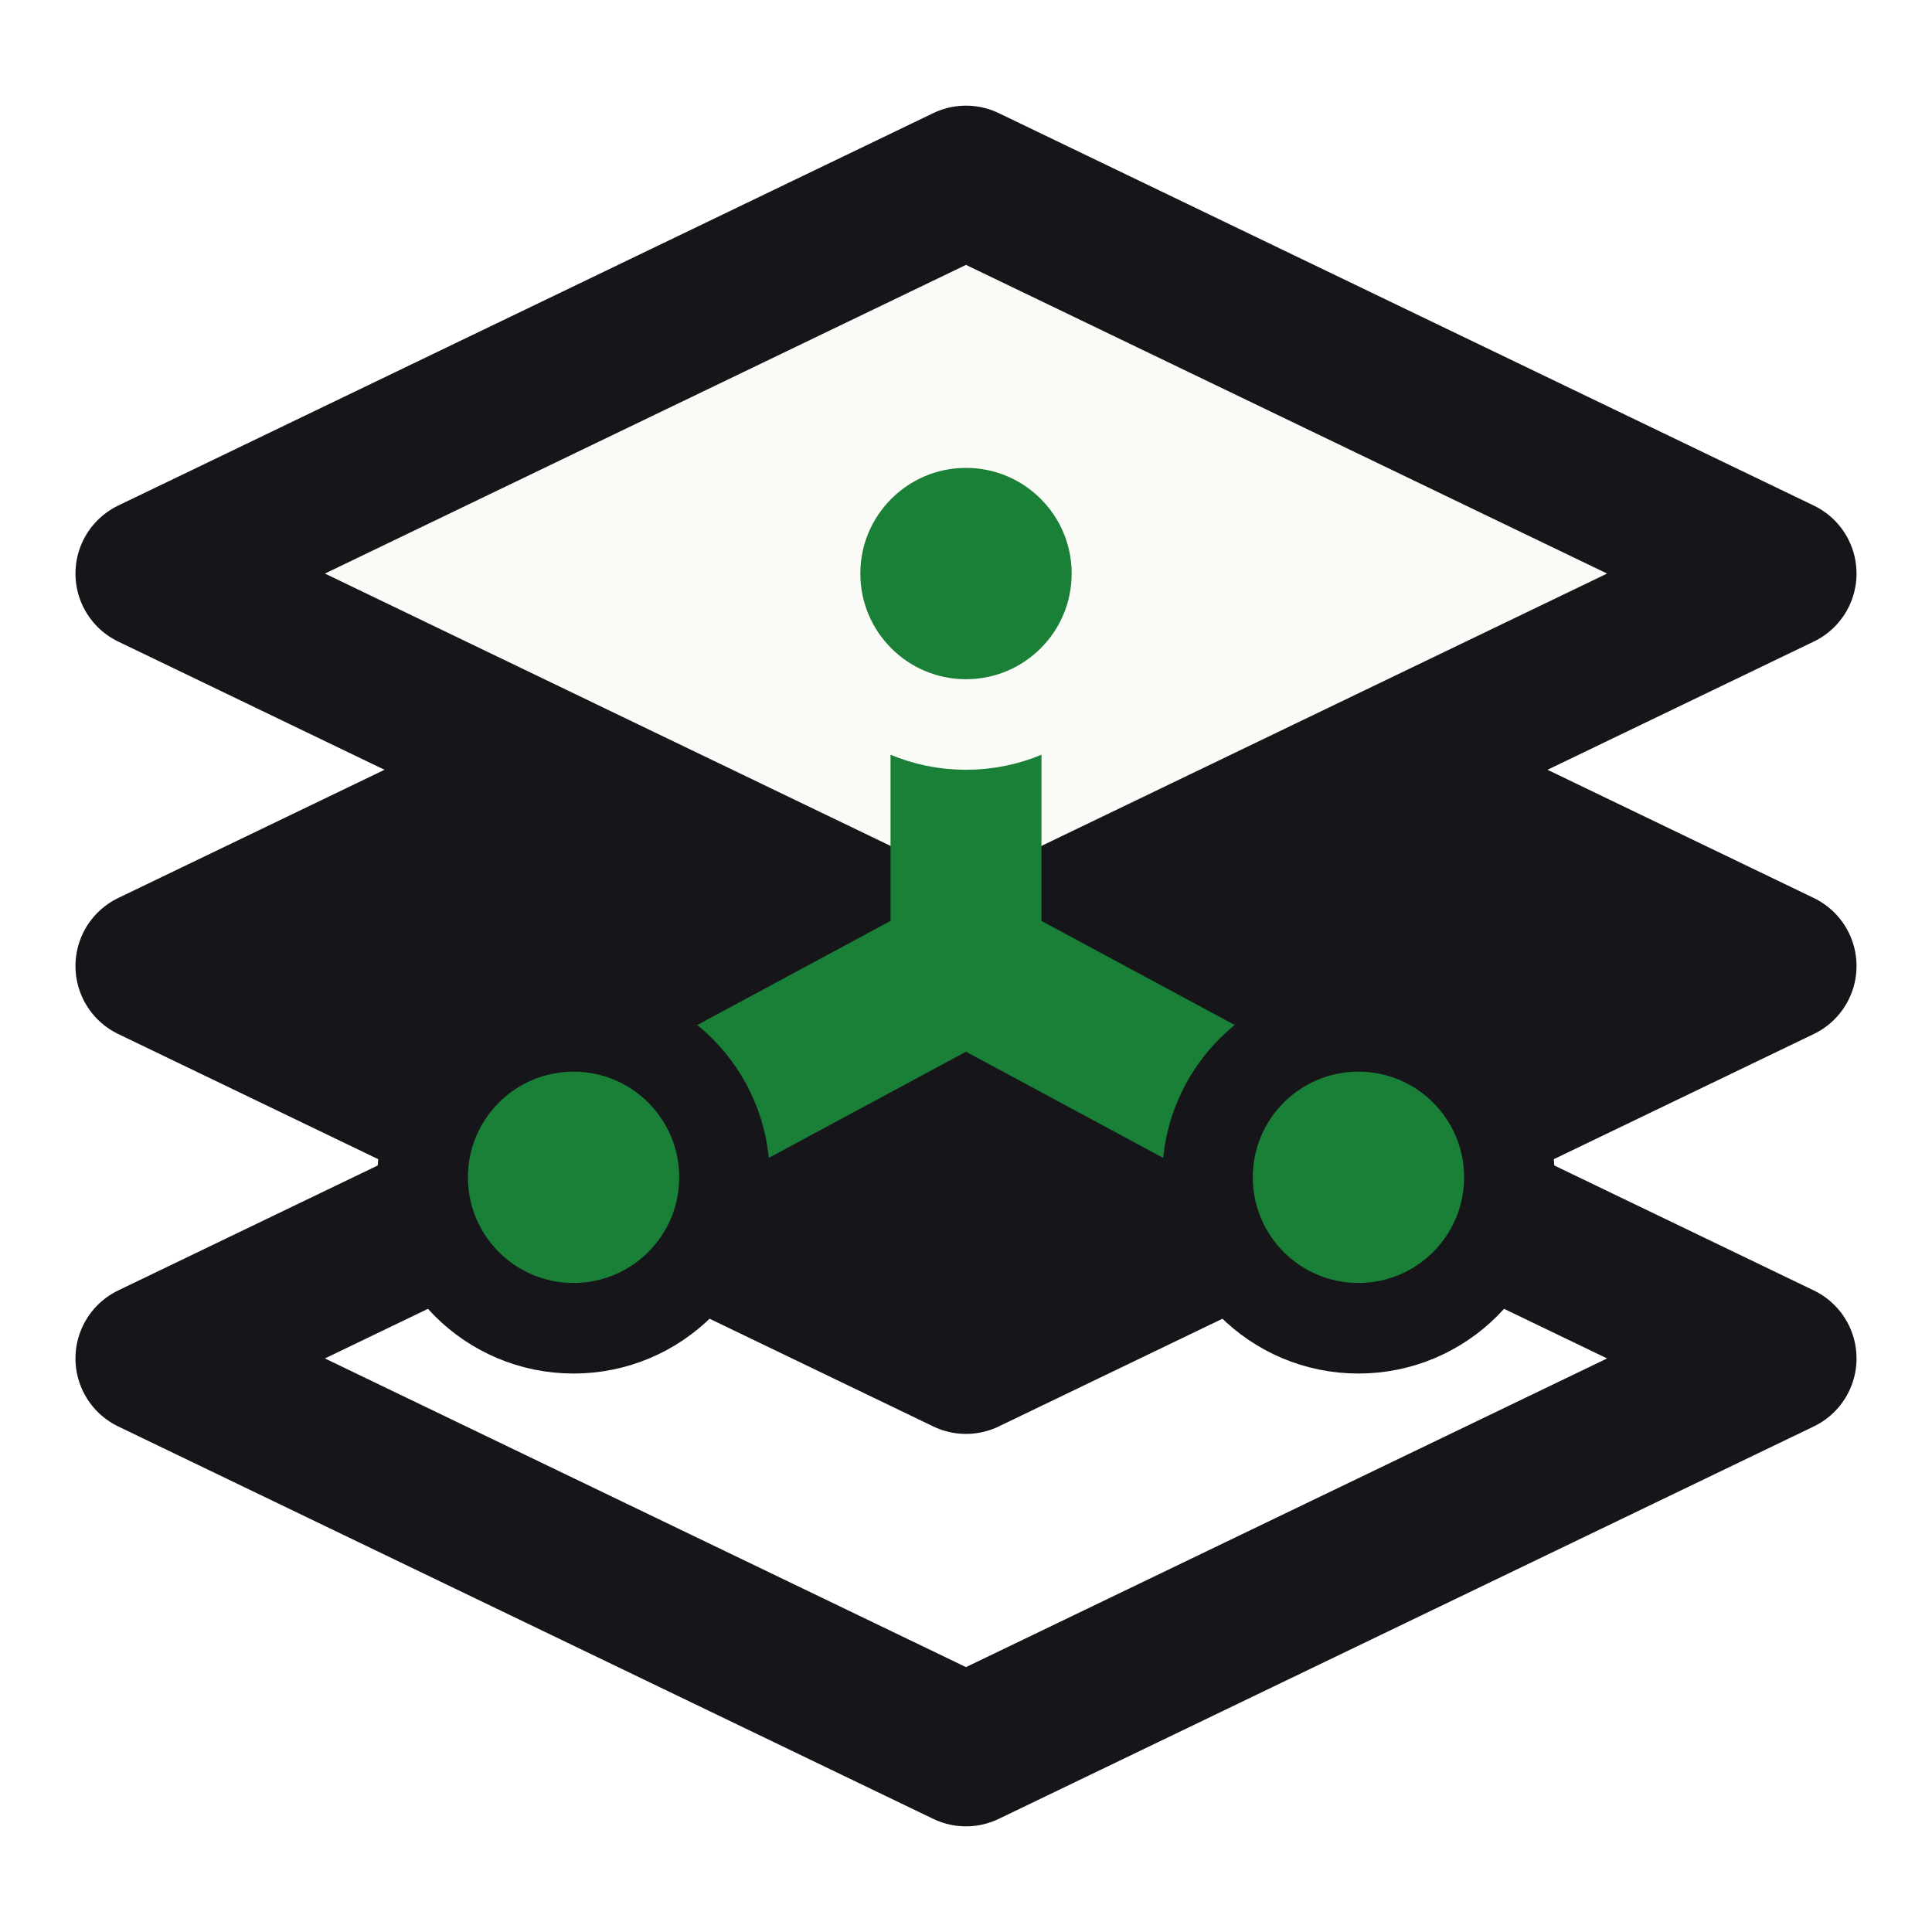
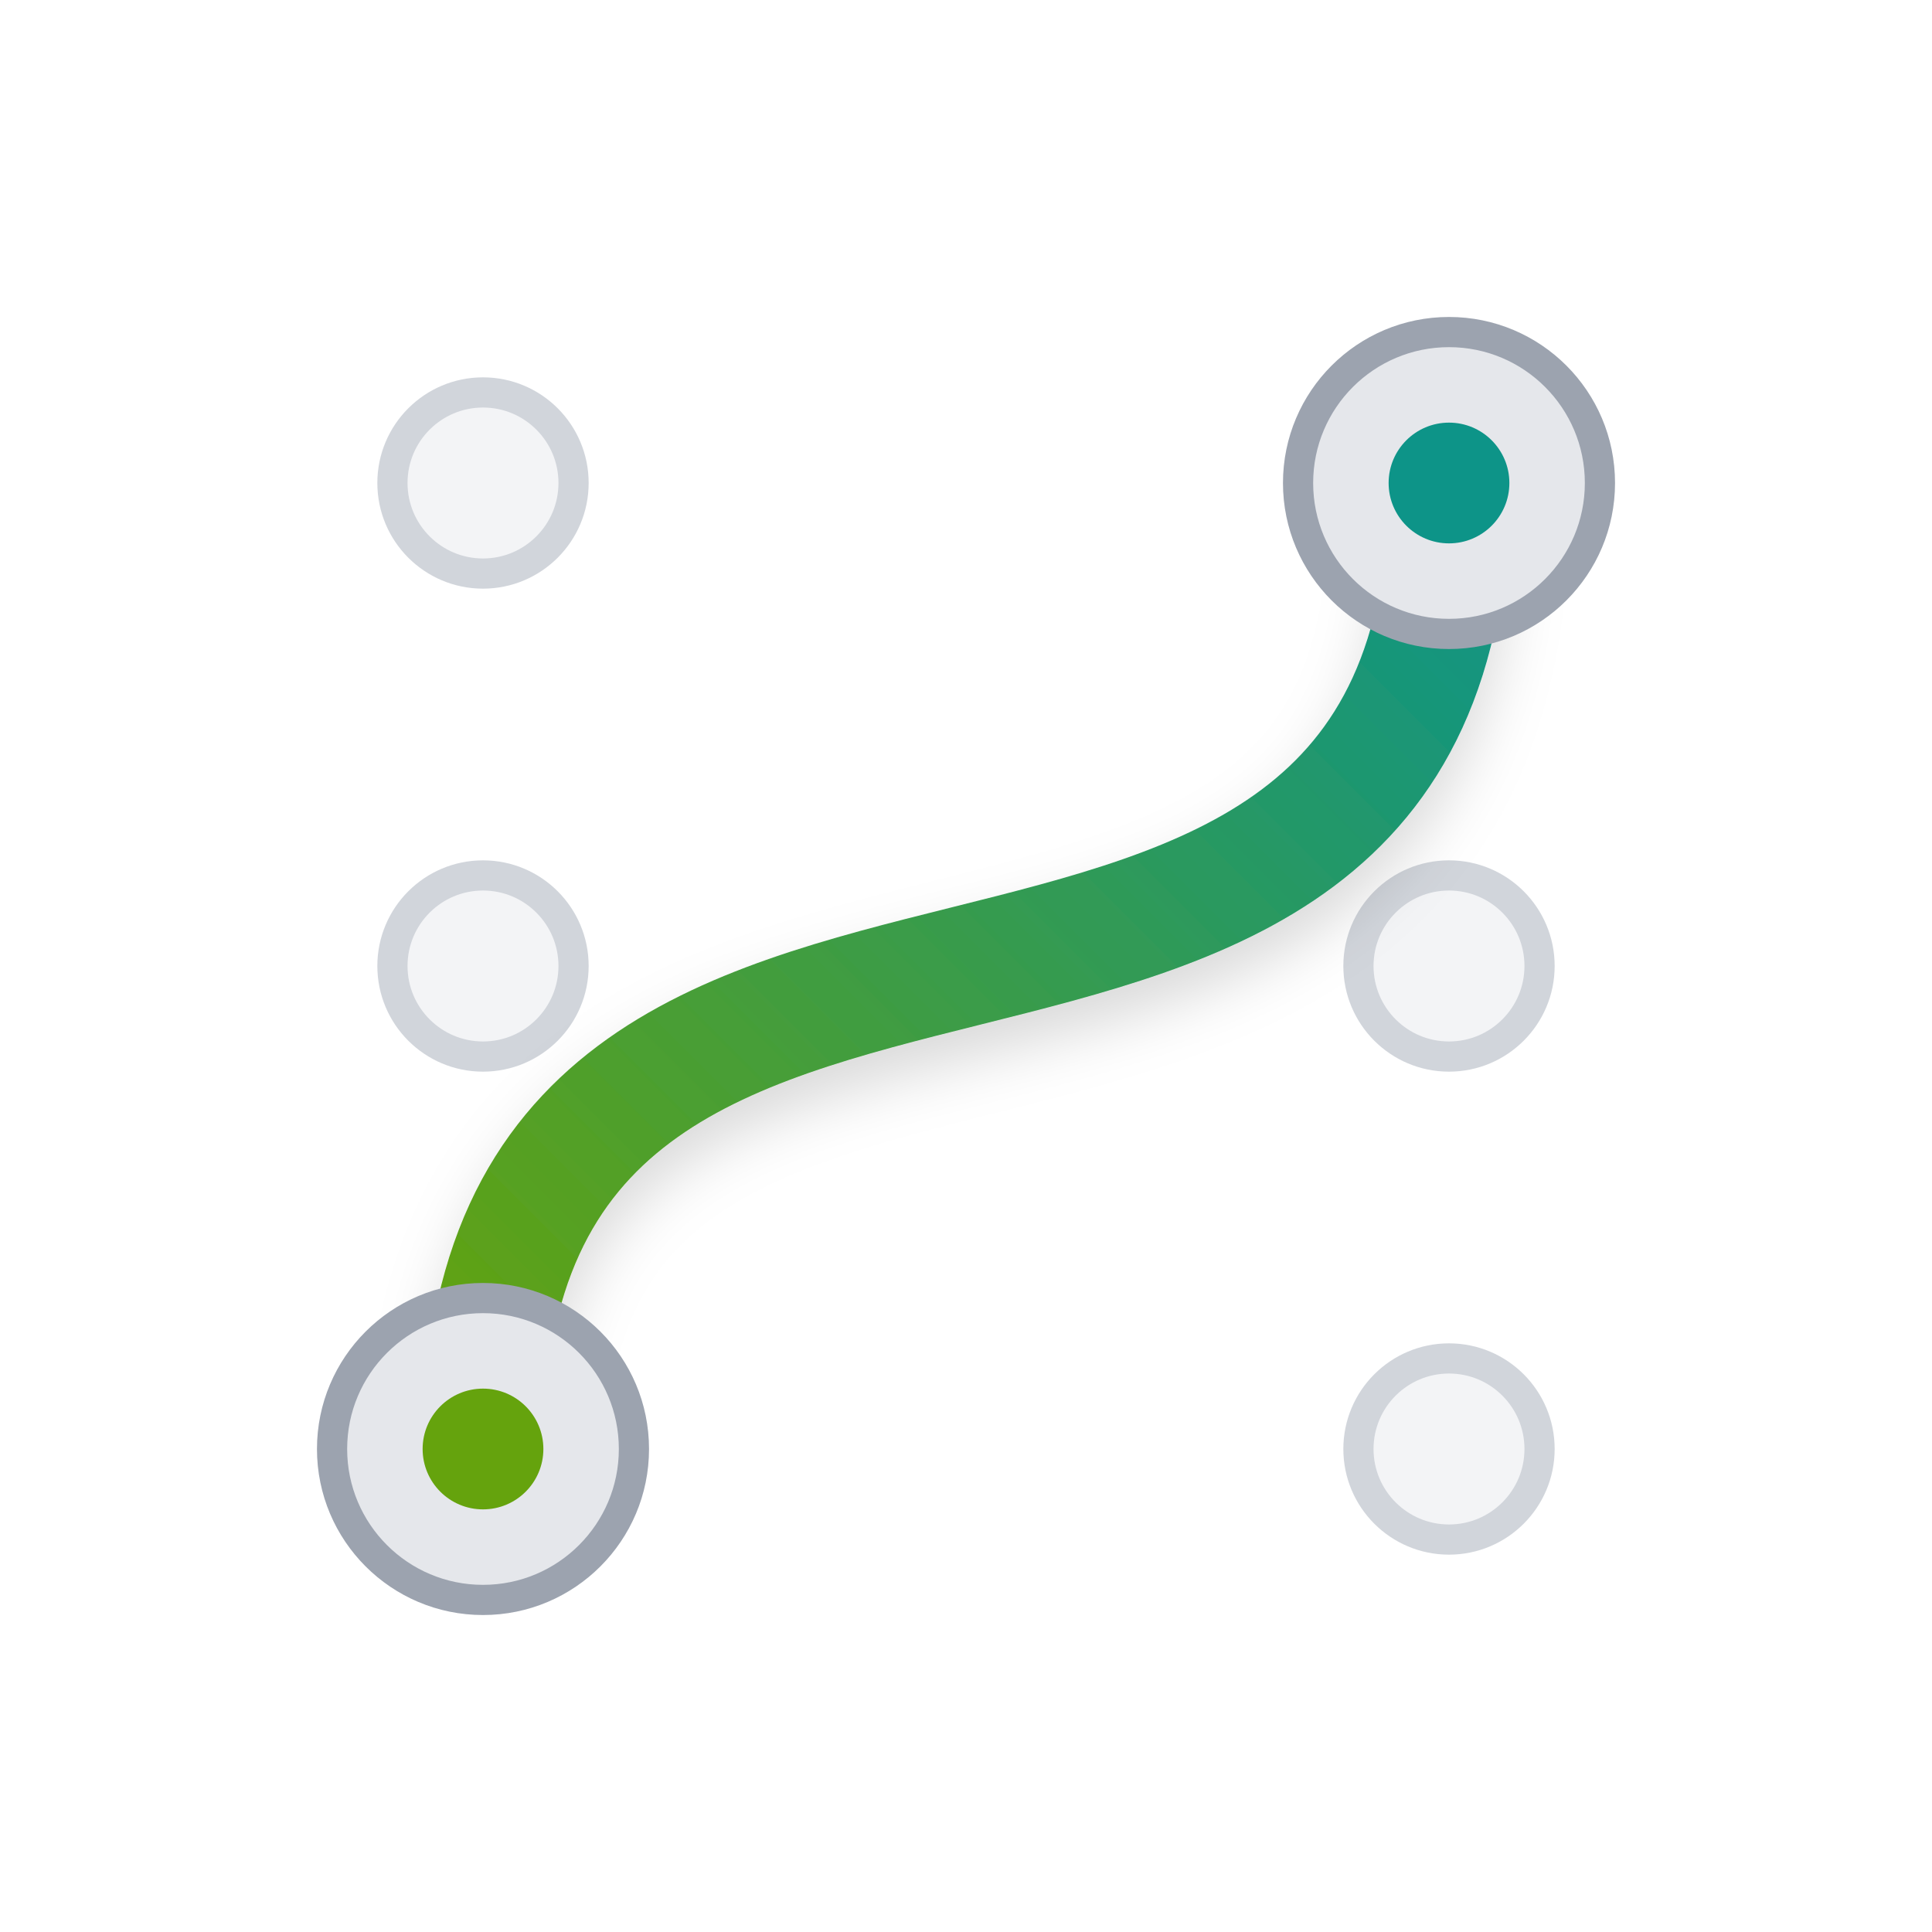
- <svg xmlns="http://www.w3.org/2000/svg" viewBox="0 0 64 64" role="img" aria-label="Switchboard">
-   <g transform="translate(0 2)" stroke-linejoin="round" stroke-linecap="round" stroke-width="5">
-     <polygon points="32,30 59,43 32,56 5,43" fill="none" stroke="#15151a" />
-     <polygon points="32,17 59,30 32,43 5,30" fill="#15151a" stroke="#15151a" />
-     <polygon points="32,4 59,17 32,30 5,17" fill="#fafaf7" stroke="#15151a" />
-     <path d="M32 17 L32 30 L19 37 M32 30 L45 37" fill="none" stroke="#1a7f37" />
-     <circle cx="32" cy="17" r="5" fill="#1a7f37" stroke="#fafaf7" stroke-width="3" />
-     <circle cx="19" cy="37" r="5" fill="#1a7f37" stroke="#15151a" stroke-width="3" />
-     <circle cx="45" cy="37" r="5" fill="#1a7f37" stroke="#15151a" stroke-width="3" />
+ <svg xmlns="http://www.w3.org/2000/svg" viewBox="0 0 256 256">
+   <style>.dark { display: none; } @media (prefers-color-scheme: dark) { .light { display: none; } .dark { display: inline; } }</style>
+   <g class="light">
+     <defs>
+       <linearGradient id="activeWireLight" x1="0%" y1="100%" x2="100%" y2="0%">
+         <stop offset="0%" stop-color="#65A30D" />
+         <stop offset="100%" stop-color="#0D9488" />
+       </linearGradient>
+       <filter id="glowLight" x="-20%" y="-20%" width="140%" height="140%">
+         <feDropShadow dx="0" dy="4" stdDeviation="4" flood-color="#000000" flood-opacity="0.15" />
+       </filter>
+     </defs>
+     <rect width="256" height="256" fill="transparent" />
+     <circle cx="64" cy="64" r="12" fill="#F3F4F6" stroke="#D1D5DB" stroke-width="4" />
+     <circle cx="192" cy="192" r="12" fill="#F3F4F6" stroke="#D1D5DB" stroke-width="4" />
+     <circle cx="64" cy="128" r="12" fill="#F3F4F6" stroke="#D1D5DB" stroke-width="4" />
+     <circle cx="192" cy="128" r="12" fill="#F3F4F6" stroke="#D1D5DB" stroke-width="4" />
+     <path d="M 64 192 C 64 96, 192 160, 192 64" fill="none" stroke="url(#activeWireLight)" stroke-width="16" stroke-linecap="round" filter="url(#glowLight)" />
+     <g transform="translate(64, 192)">
+       <circle cx="0" cy="0" r="20" fill="#E5E7EB" stroke="#9CA3AF" stroke-width="4" />
+       <circle cx="0" cy="0" r="8" fill="#65A30D" />
+     </g>
+     <g transform="translate(192, 64)">
+       <circle cx="0" cy="0" r="20" fill="#E5E7EB" stroke="#9CA3AF" stroke-width="4" />
+       <circle cx="0" cy="0" r="8" fill="#0D9488" />
+     </g>
+   </g>
+   <g class="dark">
+     <defs>
+       <linearGradient id="activeWireDark" x1="0%" y1="100%" x2="100%" y2="0%">
+         <stop offset="0%" stop-color="#8DC63F" />
+         <stop offset="100%" stop-color="#2DD4BF" />
+       </linearGradient>
+       <filter id="glowDark" x="-20%" y="-20%" width="140%" height="140%">
+         <feDropShadow dx="0" dy="4" stdDeviation="6" flood-color="#8DC63F" flood-opacity="0.3" />
+       </filter>
+     </defs>
+     <rect width="256" height="256" fill="transparent" />
+     <circle cx="64" cy="64" r="12" fill="#1F2937" stroke="#374151" stroke-width="4" />
+     <circle cx="192" cy="192" r="12" fill="#1F2937" stroke="#374151" stroke-width="4" />
+     <circle cx="64" cy="128" r="12" fill="#1F2937" stroke="#374151" stroke-width="4" />
+     <circle cx="192" cy="128" r="12" fill="#1F2937" stroke="#374151" stroke-width="4" />
+     <path d="M 64 192 C 64 96, 192 160, 192 64" fill="none" stroke="url(#activeWireDark)" stroke-width="16" stroke-linecap="round" filter="url(#glowDark)" />
+     <g transform="translate(64, 192)">
+       <circle cx="0" cy="0" r="20" fill="#374151" stroke="#4B5563" stroke-width="4" />
+       <circle cx="0" cy="0" r="8" fill="#8DC63F" />
+     </g>
+     <g transform="translate(192, 64)">
+       <circle cx="0" cy="0" r="20" fill="#374151" stroke="#4B5563" stroke-width="4" />
+       <circle cx="0" cy="0" r="8" fill="#2DD4BF" />
+     </g>
  </g>
</svg>
